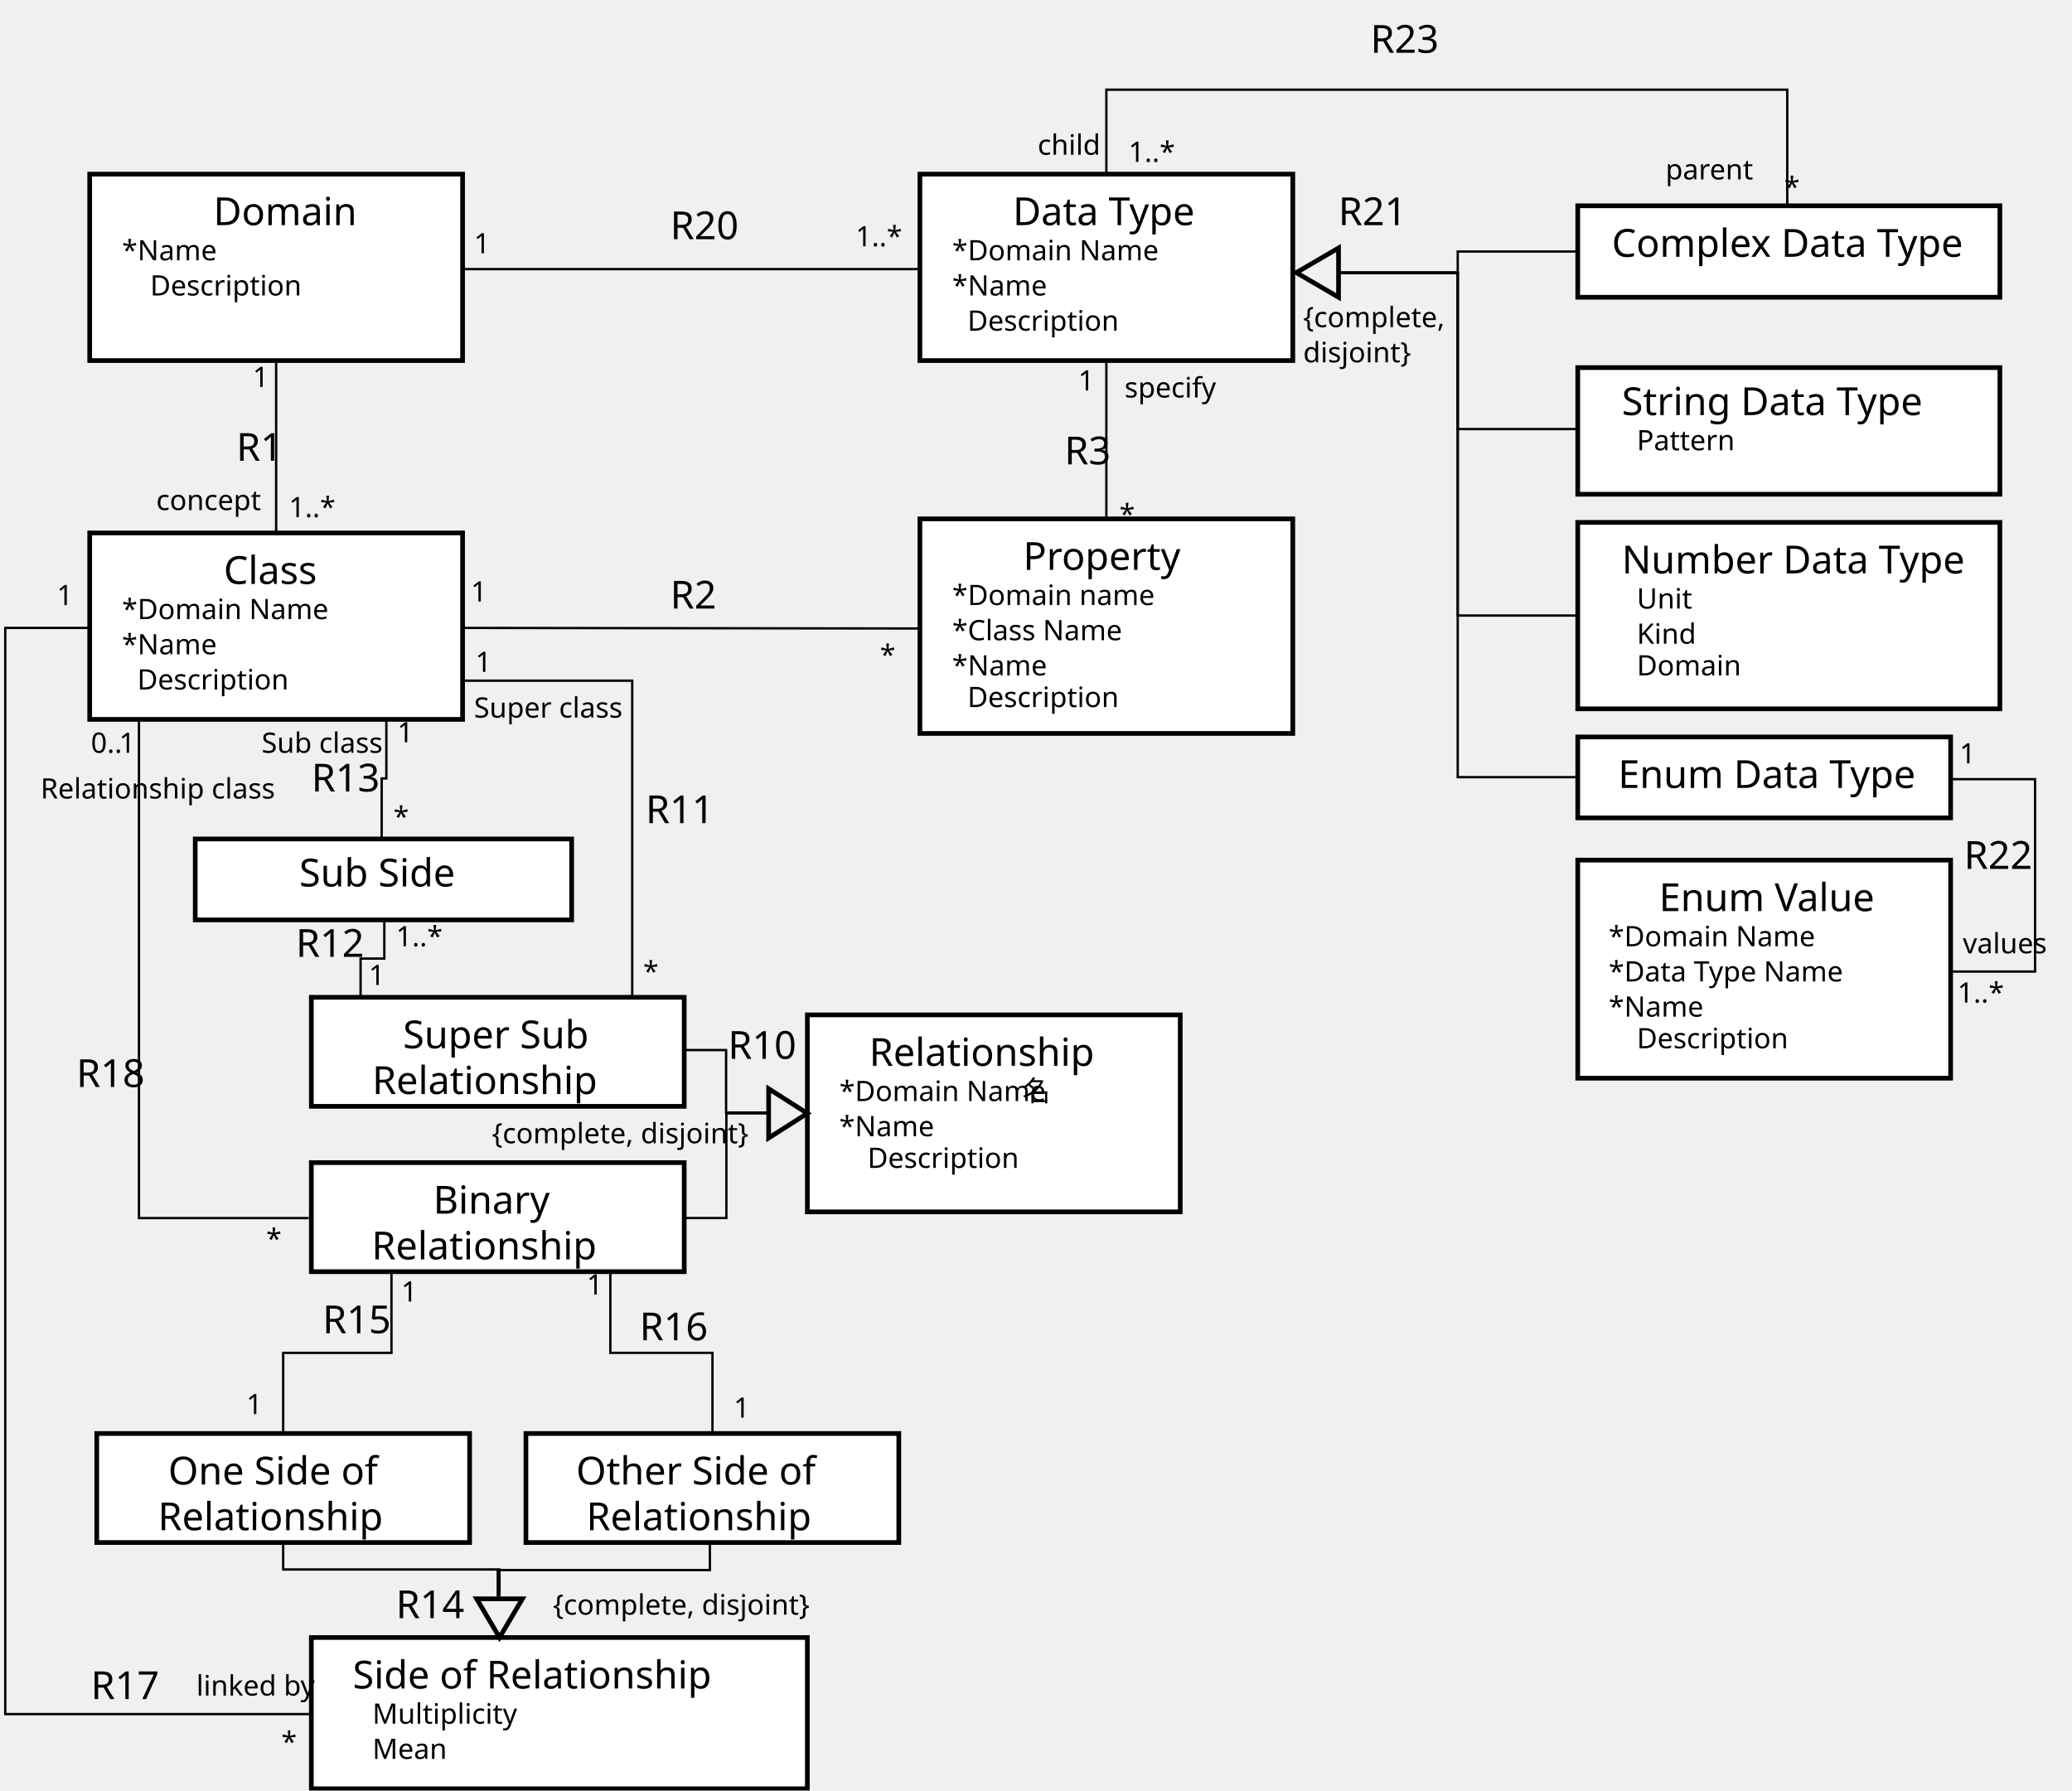
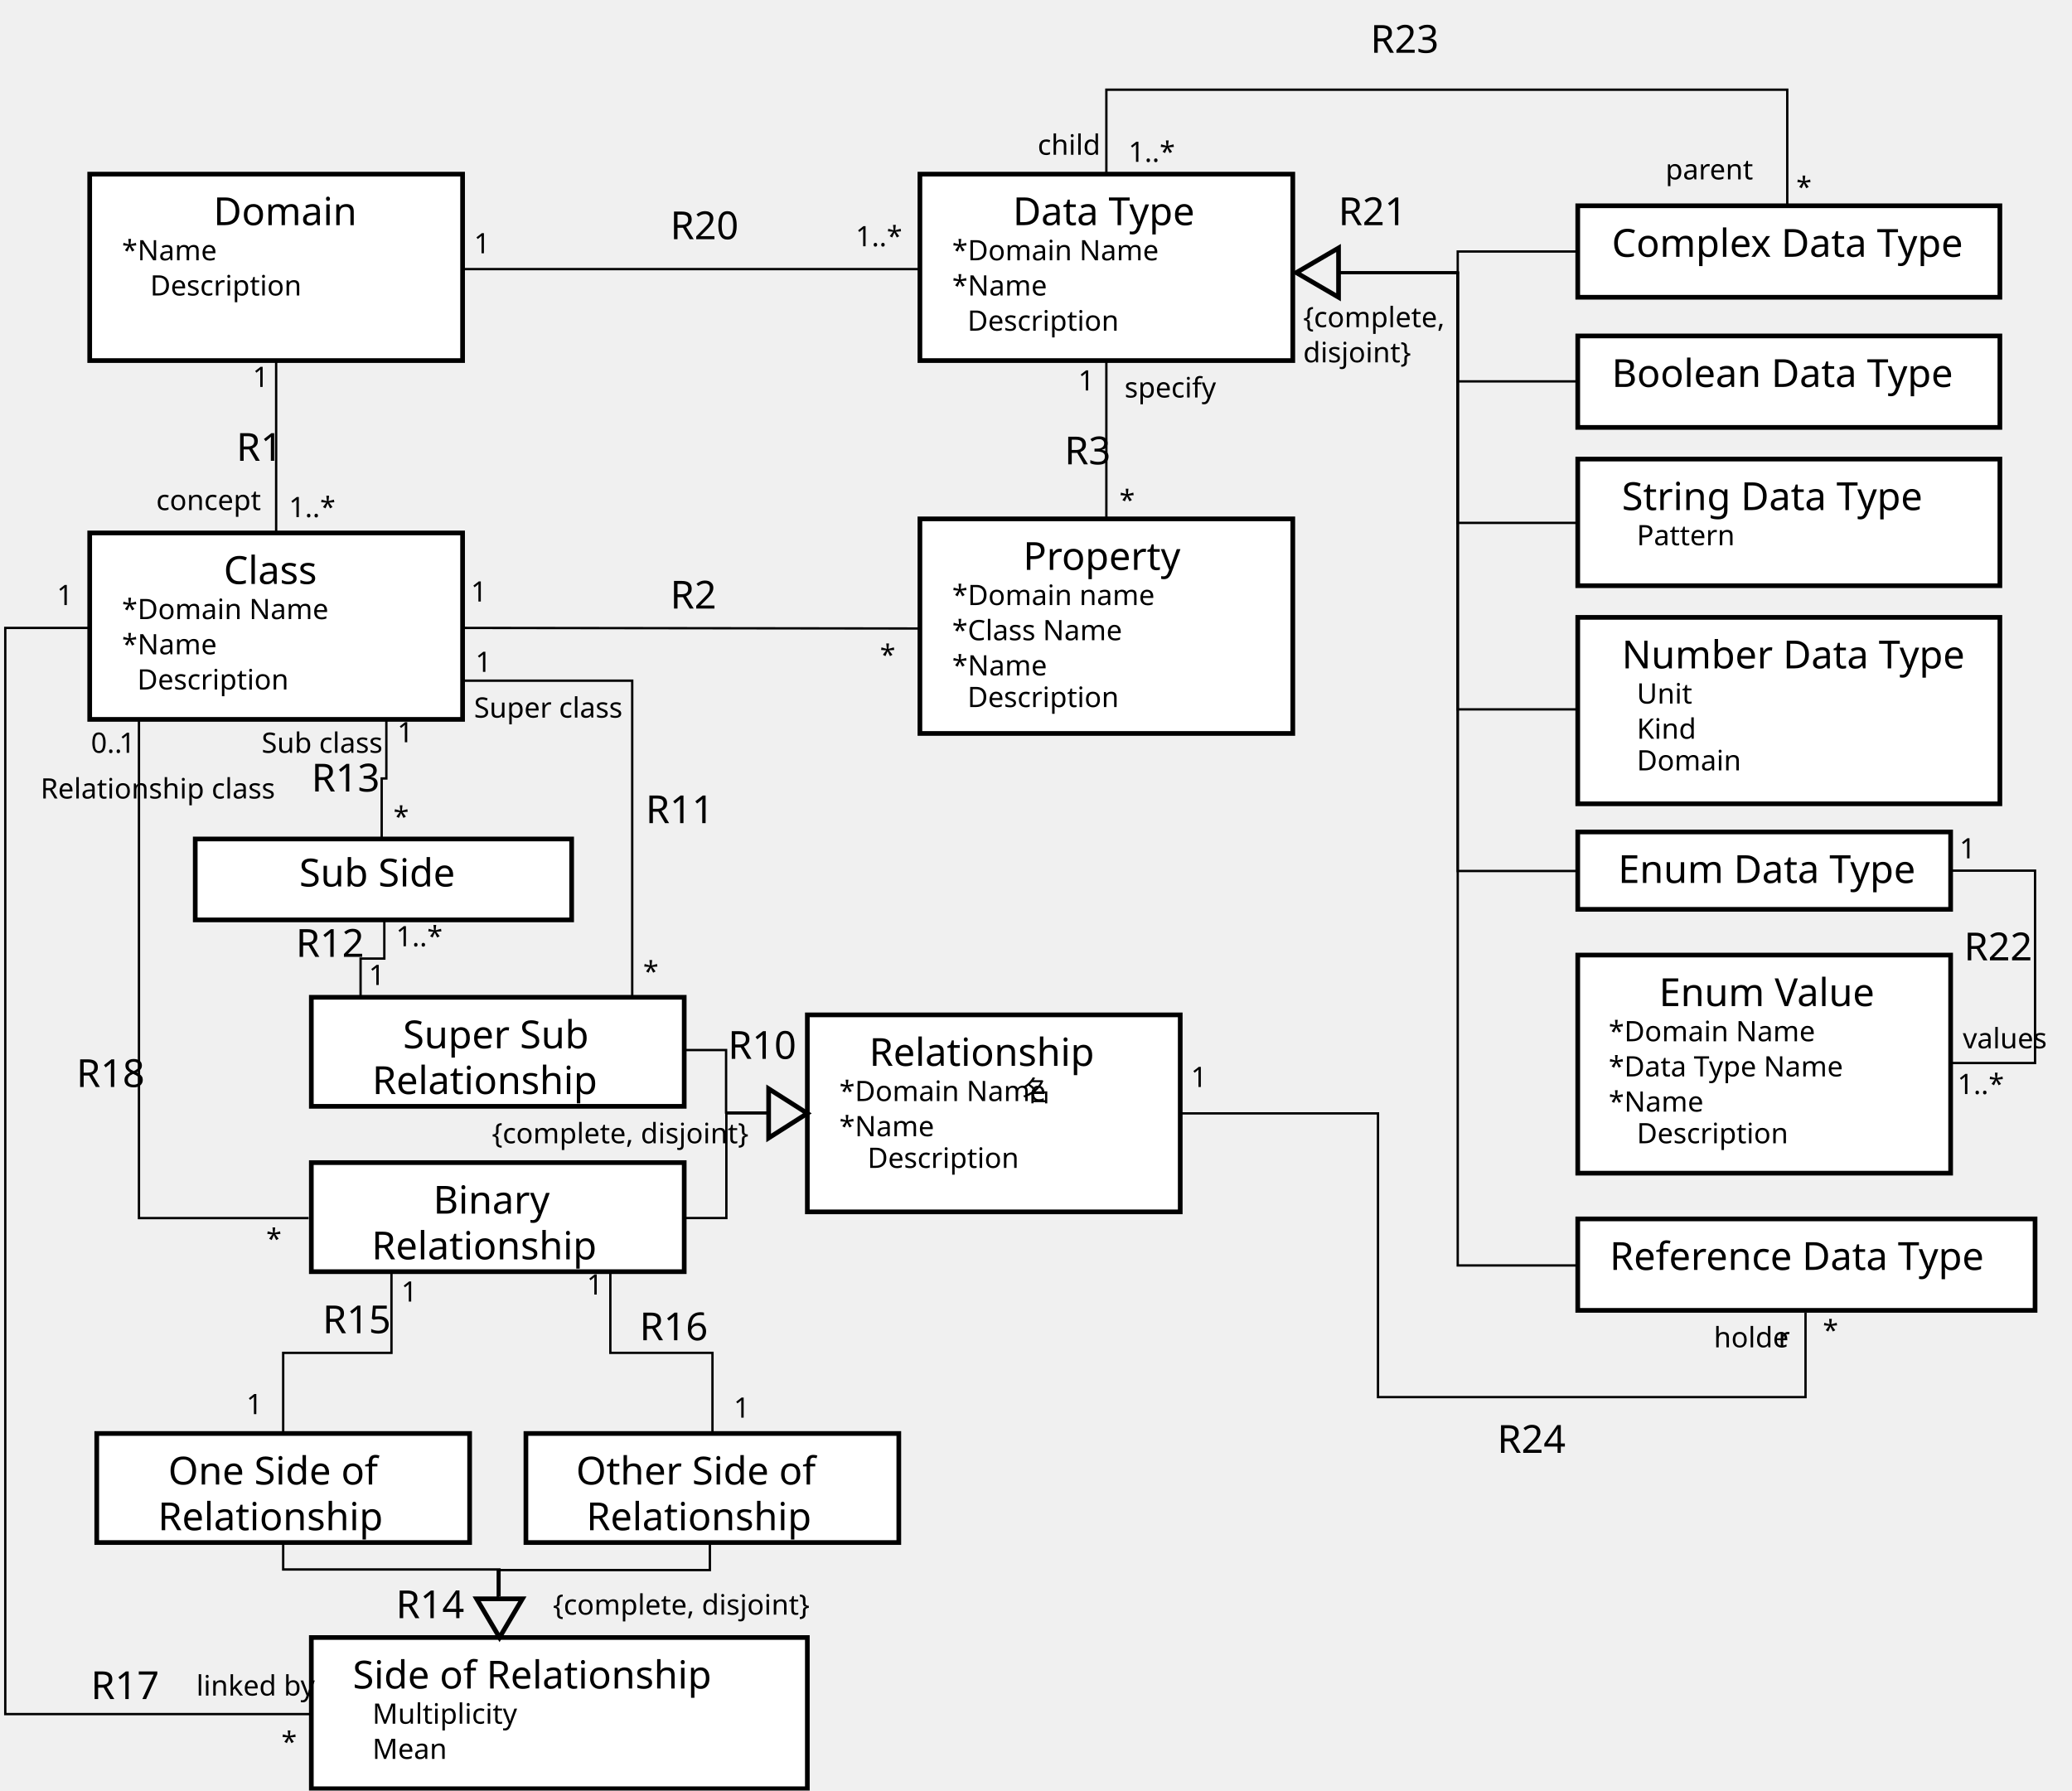
<svg xmlns="http://www.w3.org/2000/svg" width="589" height="509" overflow="hidden">
  <defs>
    <clipPath id="clip0">
      <rect x="84" y="68" width="589" height="509" />
    </clipPath>
  </defs>
  <g clip-path="url(#clip0)" transform="translate(-84 -68)">
    <rect x="109.5" y="117.5" width="106" height="53" stroke="#000000" stroke-width="1.333" stroke-miterlimit="8" fill="#FFFFFF" />
    <text font-family="Consolas,Consolas_MSFontService,sans-serif" font-weight="400" font-size="11" transform="translate(144.674 132)">Domain<tspan font-size="8" x="-26" y="10">*Name</tspan>
      <tspan font-size="8" x="-18" y="20">Description</tspan>
    </text>
    <path d="M0 0 0 48.861" stroke="#000000" stroke-width="0.667" stroke-miterlimit="8" fill="none" fill-rule="evenodd" transform="matrix(-1 0 0 1 162.5 170.5)" />
    <text font-family="Calibri,Calibri_MSFontService,sans-serif" font-weight="400" font-size="11" transform="translate(151.196 199)">R1<tspan font-size="8" x="4.623" y="-21">1</tspan>
      <tspan font-size="8" x="14.911" y="16">1..*</tspan>
    </text>
    <rect x="109.5" y="219.5" width="106" height="53" stroke="#000000" stroke-width="1.333" stroke-miterlimit="8" fill="#FFFFFF" />
    <text font-family="Consolas,Consolas_MSFontService,sans-serif" font-weight="400" font-size="11" transform="translate(147.587 234)">Class<tspan font-size="8" x="-28.913" y="10">*Domain Name</tspan>
      <tspan font-size="8" x="-28.913" y="20">*Name</tspan>
      <tspan font-size="8" x="-24.58" y="30">Description</tspan>
    </text>
    <rect x="345.5" y="215.5" width="106" height="61" stroke="#000000" stroke-width="1.333" stroke-miterlimit="8" fill="#FFFFFF" />
    <text font-family="Consolas,Consolas_MSFontService,sans-serif" font-weight="400" font-size="11" transform="translate(374.84 230)">Property<tspan font-size="8" x="-20.167" y="10">*Domain name</tspan>
      <tspan font-size="8" x="-20.167" y="20">*Class Name</tspan>
      <tspan font-size="8" x="-20.167" y="30">*Name</tspan>
      <tspan font-size="8" x="-15.833" y="39">Description</tspan>
      <tspan font-family="Calibri,Calibri_MSFontService,sans-serif" font-size="8" x="-246.437" y="-17">concept</tspan>
    </text>
    <path d="M345.245 246.663 215.5 246.5" stroke="#000000" stroke-width="0.667" stroke-miterlimit="8" fill="none" fill-rule="evenodd" />
    <text font-family="Calibri,Calibri_MSFontService,sans-serif" font-weight="400" font-size="11" transform="translate(274.532 241)">R2<tspan font-size="8" x="-56.695" y="-2">1</tspan>
      <tspan font-size="8" x="59.605" y="16">*</tspan>
    </text>
    <rect x="345.5" y="117.5" width="106" height="53" stroke="#000000" stroke-width="1.333" stroke-miterlimit="8" fill="#FFFFFF" />
    <text font-family="Consolas,Consolas_MSFontService,sans-serif" font-weight="400" font-size="11" transform="translate(371.92 132)">Data Type<tspan font-size="8" x="-17.247" y="10">*Domain Name</tspan>
      <tspan font-size="8" x="-17.247" y="20">*Name</tspan>
      <tspan font-size="8" x="-12.913" y="30">Description</tspan>
    </text>
    <path d="M0 0 129.744 0" stroke="#000000" stroke-width="0.667" stroke-miterlimit="8" fill="none" fill-rule="evenodd" transform="matrix(-1 0 0 1 345.244 144.5)" />
    <text font-family="Calibri,Calibri_MSFontService,sans-serif" font-weight="400" font-size="11" transform="translate(386.6 200)">R3<tspan font-size="8" x="3.891" y="-21">1</tspan>
      <tspan font-size="8" x="17.073" y="-19">specify</tspan>
-       <tspan font-size="8" x="15.605" y="17">*</tspan>
+       <tspan font-size="8" x="15.605" y="13">*</tspan>
    </text>
    <path d="M398.5 170.5 398.5 215.243" stroke="#000000" stroke-width="0.667" stroke-miterlimit="8" fill="none" fill-rule="evenodd" />
    <text font-family="Calibri,Calibri_MSFontService,sans-serif" font-weight="400" font-size="11" transform="translate(274.532 136)">R20<tspan font-size="8" x="-55.807" y="4">1</tspan>
      <tspan font-size="8" x="52.676" y="2">1..*</tspan>
    </text>
-     <rect x="532.5" y="172.5" width="120" height="36" stroke="#000000" stroke-width="1.333" stroke-miterlimit="8" fill="#FFFFFF" />
-     <text font-family="Consolas,Consolas_MSFontService,sans-serif" font-weight="400" font-size="11" transform="translate(545.032 186)">String Data Type<tspan font-size="8" x="4.253" y="10">Pattern</tspan>
+     <rect x="532.5" y="198.5" width="120" height="36" stroke="#000000" stroke-width="1.333" stroke-miterlimit="8" fill="#FFFFFF" />
+     <text font-family="Consolas,Consolas_MSFontService,sans-serif" font-weight="400" font-size="11" transform="translate(545.032 213)">String Data Type<tspan font-size="8" x="4.253" y="10">Pattern</tspan>
    </text>
-     <rect x="532.5" y="216.5" width="120" height="53" stroke="#000000" stroke-width="1.333" stroke-miterlimit="8" fill="#FFFFFF" />
-     <text font-family="Consolas,Consolas_MSFontService,sans-serif" font-weight="400" font-size="11" transform="translate(545.032 231)">Number Data Type<tspan font-size="8" x="4.253" y="10">Unit</tspan>
+     <rect x="532.5" y="243.5" width="120" height="53" stroke="#000000" stroke-width="1.333" stroke-miterlimit="8" fill="#FFFFFF" />
+     <text font-family="Consolas,Consolas_MSFontService,sans-serif" font-weight="400" font-size="11" transform="translate(545.032 258)">Number Data Type<tspan font-size="8" x="4.253" y="10">Unit</tspan>
      <tspan font-size="8" x="4.253" y="20">Kind</tspan>
      <tspan font-size="8" x="4.253" y="29">Domain</tspan>
    </text>
-     <rect x="532.5" y="277.5" width="106" height="23" stroke="#000000" stroke-width="1.333" stroke-miterlimit="8" fill="#FFFFFF" />
-     <text font-family="Consolas,Consolas_MSFontService,sans-serif" font-weight="400" font-size="11" transform="translate(543.98 292)">Enum Data Type<tspan font-family="Calibri,Calibri_MSFontService,sans-serif" font-size="8" x="-89.524" y="-131">{complete, </tspan>
-       <tspan font-family="Calibri,Calibri_MSFontService,sans-serif" font-size="8" x="-89.524" y="-121">disjoint}</tspan>
+     <rect x="532.5" y="304.5" width="106" height="22" stroke="#000000" stroke-width="1.333" stroke-miterlimit="8" fill="#FFFFFF" />
+     <text font-family="Consolas,Consolas_MSFontService,sans-serif" font-weight="400" font-size="11" transform="translate(543.98 319)">Enum Data Type<tspan font-family="Calibri,Calibri_MSFontService,sans-serif" font-size="8" x="-89.524" y="-158">{complete, </tspan>
+       <tspan font-family="Calibri,Calibri_MSFontService,sans-serif" font-size="8" x="-89.524" y="-148">disjoint}</tspan>
    </text>
    <path d="M464.5 152.5 452.5 145.5 464.5 138.5Z" stroke="#000000" stroke-width="1.333" stroke-miterlimit="8" fill="none" fill-rule="evenodd" />
-     <path d="M532.268 189.968 498.384 189.968 498.384 145.5 464.5 145.5" stroke="#000000" stroke-width="0.667" stroke-miterlimit="8" fill="none" fill-rule="evenodd" />
-     <path d="M532.268 242.98 498.384 242.98 498.384 145.5 464.5 145.5" stroke="#000000" stroke-width="0.667" stroke-miterlimit="8" fill="none" fill-rule="evenodd" />
-     <path d="M532.268 288.926 498.384 288.926 498.384 145.5 464.5 145.5" stroke="#000000" stroke-width="0.667" stroke-miterlimit="8" fill="none" fill-rule="evenodd" />
+     <path d="M532.268 216.641 498.384 216.641 498.384 145.5 464.5 145.5" stroke="#000000" stroke-width="0.667" stroke-miterlimit="8" fill="none" fill-rule="evenodd" />
+     <path d="M532.268 269.653 498.384 269.653 498.384 145.5 464.5 145.5" stroke="#000000" stroke-width="0.667" stroke-miterlimit="8" fill="none" fill-rule="evenodd" />
+     <path d="M532.268 315.599 498.384 315.599 498.384 145.5 464.5 145.5" stroke="#000000" stroke-width="0.667" stroke-miterlimit="8" fill="none" fill-rule="evenodd" />
    <text font-family="Calibri,Calibri_MSFontService,sans-serif" font-weight="400" font-size="11" transform="translate(464.453 132)">R21</text>
-     <rect x="532.5" y="312.5" width="106" height="62" stroke="#000000" stroke-width="1.333" stroke-miterlimit="8" fill="#FFFFFF" />
-     <text font-family="Consolas,Consolas_MSFontService,sans-serif" font-weight="400" font-size="11" transform="translate(555.618 327)">Enum Value<tspan font-size="8" x="-14.333" y="10">*Domain Name</tspan>
+     <rect x="532.5" y="339.5" width="106" height="62" stroke="#000000" stroke-width="1.333" stroke-miterlimit="8" fill="#FFFFFF" />
+     <text font-family="Consolas,Consolas_MSFontService,sans-serif" font-weight="400" font-size="11" transform="translate(555.618 354)">Enum Value<tspan font-size="8" x="-14.333" y="10">*Domain Name</tspan>
      <tspan font-size="8" x="-14.333" y="20">*Data Type Name</tspan>
      <tspan font-size="8" x="-14.333" y="30">*Name</tspan>
      <tspan font-size="8" x="-6.333" y="39">Description</tspan>
    </text>
-     <path d="M0 0 24 0 24 54.686 0 54.686" stroke="#000000" stroke-width="0.667" stroke-miterlimit="8" fill="none" fill-rule="evenodd" transform="matrix(1 0 0 -1 638.5 344.186)" />
-     <text font-family="Calibri,Calibri_MSFontService,sans-serif" font-weight="400" font-size="8" transform="translate(641.016 285)">1<tspan font-size="8" x="-0.599" y="68">1..*</tspan>
+     <path d="M0 0 24 0 24 54.686 0 54.686" stroke="#000000" stroke-width="0.667" stroke-miterlimit="8" fill="none" fill-rule="evenodd" transform="matrix(1 0 0 -1 638.5 370.186)" />
+     <text font-family="Calibri,Calibri_MSFontService,sans-serif" font-weight="400" font-size="8" transform="translate(641.016 312)">1<tspan font-size="8" x="-0.599" y="67">1..*</tspan>
      <tspan font-size="8" x="0.943" y="54">values</tspan>
-       <tspan font-size="11" x="1.287" y="30">R22</tspan>
+       <tspan font-size="11" x="1.287" y="29">R22</tspan>
    </text>
    <rect x="313.5" y="356.5" width="106" height="56" stroke="#000000" stroke-width="1.333" stroke-miterlimit="8" fill="#FFFFFF" />
    <text font-family="Consolas,Consolas_MSFontService,sans-serif" font-weight="400" font-size="11" transform="translate(331.095 371)">Relationship<tspan font-size="8" x="-8.5" y="10">*Domain Name</tspan>
      <tspan font-family="Yu Gothic,Yu Gothic_MSFontService,sans-serif" font-size="8" x="43.5" y="10">名</tspan>
      <tspan font-size="8" x="-8.5" y="20">*Name</tspan>
      <tspan font-size="8" x="-0.5" y="29">Description</tspan>
    </text>
    <rect x="172.5" y="533.5" width="141" height="43" stroke="#000000" stroke-width="1.333" stroke-miterlimit="8" fill="#FFFFFF" />
    <text font-family="Consolas,Consolas_MSFontService,sans-serif" font-weight="400" font-size="11" transform="translate(184.272 548)">Side of Relationship<tspan font-size="8" x="5.587" y="10">Multiplicity</tspan>
      <tspan font-size="8" x="5.587" y="20">Mean</tspan>
    </text>
    <rect x="172.5" y="398.5" width="106" height="31" stroke="#000000" stroke-width="1.333" stroke-miterlimit="8" fill="#FFFFFF" />
    <text font-family="Consolas,Consolas_MSFontService,sans-serif" font-weight="400" font-size="11" transform="translate(207.154 413)">Binary <tspan font-size="11" x="-17.5" y="13">Relationship</tspan>
    </text>
    <rect x="172.5" y="351.5" width="106" height="31" stroke="#000000" stroke-width="1.333" stroke-miterlimit="8" fill="#FFFFFF" />
    <text font-family="Consolas,Consolas_MSFontService,sans-serif" font-weight="400" font-size="11" transform="translate(198.563 366)">Super Sub <tspan font-size="11" x="-8.747" y="13">Relationship</tspan>
    </text>
    <path d="M0 11 7 0 14 11Z" stroke="#000000" stroke-width="1.333" stroke-miterlimit="8" fill="none" fill-rule="evenodd" transform="matrix(-6.12323e-17 -1 -1 6.12323e-17 313.5 391.5)" />
    <path d="M302.304 384.267 290.402 384.267 290.402 366.5 278.5 366.5" stroke="#000000" stroke-width="0.667" stroke-miterlimit="8" fill="none" fill-rule="evenodd" />
    <path d="M0 0 11.983 0 11.983 29.749 23.966 29.749" stroke="#000000" stroke-width="0.667" stroke-miterlimit="8" fill="none" fill-rule="evenodd" transform="matrix(-1 1.22465e-16 1.22465e-16 1 302.466 384.5)" />
    <text font-family="Calibri,Calibri_MSFontService,sans-serif" font-weight="400" font-size="8" transform="translate(223.824 393)">{complete, disjoint}<tspan font-size="11" x="67.125" y="-24">R10</tspan>
    </text>
    <path d="M0 0 89.885 0 89.885 48.216" stroke="#000000" stroke-width="0.667" stroke-miterlimit="8" fill="none" fill-rule="evenodd" transform="matrix(-1.83697e-16 -1 -1 1.83697e-16 263.716 351.385)" />
    <path d="M171.741 414.269 123.5 414.269 123.5 272.5" stroke="#000000" stroke-width="0.667" stroke-miterlimit="8" fill="none" fill-rule="evenodd" />
    <path d="M172.686 555.27 85.5 555.27 85.5 246.5 109.5 246.5" stroke="#000000" stroke-width="0.667" stroke-miterlimit="8" fill="none" fill-rule="evenodd" />
    <path d="M164.5 475.665 164.5 452.582 195.281 452.582 195.281 429.5" stroke="#000000" stroke-width="0.667" stroke-miterlimit="8" fill="none" fill-rule="evenodd" />
    <path d="M0 0 23.081 0 23.081 29.03 46.163 29.03" stroke="#000000" stroke-width="0.667" stroke-miterlimit="8" fill="none" fill-rule="evenodd" transform="matrix(-1.83697e-16 -1 -1 1.83697e-16 286.53 475.663)" />
    <text font-family="Calibri,Calibri_MSFontService,sans-serif" font-weight="400" font-size="11" transform="translate(267.538 302)">R11<tspan font-size="11" x="-99.438" y="38">R12</tspan>
      <tspan font-size="8" x="-48.408" y="-43">1</tspan>
      <tspan font-size="8" x="-48.79" y="-30">Super class</tspan>
      <tspan font-size="8" x="-70.985" y="35">1..*</tspan>
      <tspan font-size="8" x="-109.171" y="-20">Sub class</tspan>
      <tspan font-size="8" x="-71.705" y="1">*</tspan>
    </text>
    <rect x="139.5" y="306.5" width="107" height="23" stroke="#000000" stroke-width="1.333" stroke-miterlimit="8" fill="#FFFFFF" />
    <text font-family="Consolas,Consolas_MSFontService,sans-serif" font-weight="400" font-size="11" transform="translate(169.067 320)">Sub Side</text>
    <path d="M186.5 351.491 186.5 340.496 193.249 340.496 193.249 329.5" stroke="#000000" stroke-width="0.667" stroke-miterlimit="8" fill="none" fill-rule="evenodd" />
    <path d="M192.5 306.091 192.5 289.296 193.827 289.296 193.827 272.5" stroke="#000000" stroke-width="0.667" stroke-miterlimit="8" fill="none" fill-rule="evenodd" />
    <text font-family="Calibri,Calibri_MSFontService,sans-serif" font-weight="400" font-size="8" transform="translate(266.81 347)">*<tspan font-size="8" x="-69.888" y="-68">1</tspan>
      <tspan font-size="8" x="-77.991" y="1">1</tspan>
      <tspan font-size="11" x="-94.269" y="-54">R13</tspan>
      <tspan font-size="8" x="-16.018" y="89">1</tspan>
      <tspan font-size="8" x="-68.767" y="91">1</tspan>
      <tspan font-size="8" x="25.746" y="124">1</tspan>
      <tspan font-size="8" x="-112.789" y="123">1</tspan>
    </text>
    <path d="M0 11 6.5 0 13 11Z" stroke="#000000" stroke-width="1.333" stroke-miterlimit="8" fill="none" fill-rule="evenodd" transform="matrix(1 -1.22465e-16 -1.22465e-16 -1 219.5 533.5)" />
    <rect x="111.5" y="475.5" width="106" height="31" stroke="#000000" stroke-width="1.333" stroke-miterlimit="8" fill="#FFFFFF" />
    <text font-family="Consolas,Consolas_MSFontService,sans-serif" font-weight="400" font-size="11" transform="translate(131.813 490)">One Side of <tspan font-size="11" x="-2.913" y="13">Relationship</tspan>
    </text>
    <rect x="233.5" y="475.5" width="106" height="31" stroke="#000000" stroke-width="1.333" stroke-miterlimit="8" fill="#FFFFFF" />
    <text font-family="Consolas,Consolas_MSFontService,sans-serif" font-weight="400" font-size="11" transform="translate(247.763 490)">Other Side of <tspan font-size="11" x="2.92" y="13">Relationship</tspan>
    </text>
    <path d="M285.793 506.5 285.793 514.325 225.5 514.325 225.5 522.151" stroke="#000000" stroke-width="0.667" stroke-miterlimit="8" fill="none" fill-rule="evenodd" />
    <path d="M0 0 7.653 0 7.653 61.487 15.306 61.487" stroke="#000000" stroke-width="0.667" stroke-miterlimit="8" fill="none" fill-rule="evenodd" transform="matrix(1.83697e-16 1 1 -1.83697e-16 164.5 506.5)" />
    <text font-family="Calibri,Calibri_MSFontService,sans-serif" font-weight="400" font-size="8" transform="translate(241.174 527)">{complete, disjoint}<tspan font-size="11" x="-44.621" y="1">R14</tspan>
      <tspan font-size="11" x="-65.476" y="-80">R15</tspan>
      <tspan font-size="11" x="24.636" y="-78">R16</tspan>
      <tspan font-size="8" x="-81.516" y="-104">*</tspan>
      <tspan font-size="8" x="-131.323" y="-245">0..</tspan>
      <tspan font-size="8" x="-123.323" y="-245">1</tspan>
      <tspan font-size="8" x="-77.189" y="39">*</tspan>
      <tspan font-size="8" x="-145.651" y="-232">Relationship class</tspan>
      <tspan font-size="11" x="-131.341" y="24">R17</tspan>
      <tspan font-size="11" x="-135.453" y="-150">R18</tspan>
      <tspan font-size="8" x="-141.029" y="-287">1</tspan>
      <tspan font-size="8" x="-101.375" y="23">linked by</tspan>
    </text>
    <rect x="532.5" y="126.5" width="120" height="26" stroke="#000000" stroke-width="1.333" stroke-miterlimit="8" fill="#FFFFFF" />
    <text font-family="Consolas,Consolas_MSFontService,sans-serif" font-weight="400" font-size="11" transform="translate(542.177 141)">Complex Data Type</text>
    <path d="M0 0 33.884 0 33.884 6.128 67.767 6.128" stroke="#000000" stroke-width="0.667" stroke-miterlimit="8" fill="none" fill-rule="evenodd" transform="matrix(-1 1.22465e-16 1.22465e-16 1 532.267 139.5)" />
    <path d="M0 0 32.704 0 32.704 193.559 8.704 193.559" stroke="#000000" stroke-width="0.667" stroke-miterlimit="8" fill="none" fill-rule="evenodd" transform="matrix(-1.83697e-16 -1 -1 1.83697e-16 592.059 126.204)" />
-     <text font-family="Calibri,Calibri_MSFontService,sans-serif" font-weight="400" font-size="8" transform="translate(591.206 124)">*<tspan font-size="8" x="-186.437" y="-10">1..*</tspan>
-       <tspan font-size="8" x="-33.76" y="-5">parent</tspan>
-       <tspan font-size="8" x="-212.233" y="-12">child</tspan>
-       <tspan font-size="11" x="-117.626" y="-41">R23</tspan>
+     <text font-family="Calibri,Calibri_MSFontService,sans-serif" font-weight="400" font-size="8" transform="translate(594.604 124)">*<tspan font-size="8" x="-189.836" y="-10">1..*</tspan>
+       <tspan font-size="8" x="-37.158" y="-5">parent</tspan>
+       <tspan font-size="8" x="-215.632" y="-12">child</tspan>
+       <tspan font-size="11" x="-121.024" y="-41">R23</tspan>
+     </text>
+     <rect x="532.5" y="163.5" width="120" height="26" stroke="#000000" stroke-width="1.333" stroke-miterlimit="8" fill="#FFFFFF" />
+     <text font-family="Consolas,Consolas_MSFontService,sans-serif" font-weight="400" font-size="11" transform="translate(542.177 178)">Boolean Data Type</text>
+     <path d="M532.267 176.415 498.384 176.415 498.384 145.5 464.5 145.5" stroke="#000000" stroke-width="0.667" stroke-miterlimit="8" fill="none" fill-rule="evenodd" />
+     <rect x="532.5" y="414.5" width="130" height="26" stroke="#000000" stroke-width="1.333" stroke-miterlimit="8" fill="#FFFFFF" />
+     <text font-family="Consolas,Consolas_MSFontService,sans-serif" font-weight="400" font-size="11" transform="translate(541.587 429)">Reference Data Type</text>
+     <path d="M532.267 427.729 498.384 427.729 498.384 145.5 464.5 145.5" stroke="#000000" stroke-width="0.667" stroke-miterlimit="8" fill="none" fill-rule="evenodd" />
+     <path d="M0 0-24 0-24 121.535 56.653 121.535 56.653 177.752" stroke="#000000" stroke-width="0.667" stroke-miterlimit="8" fill="none" fill-rule="evenodd" transform="matrix(-6.12323e-17 -1 -1 6.12323e-17 597.252 441.154)" />
+     <text font-family="Calibri,Calibri_MSFontService,sans-serif" font-weight="400" font-size="8" transform="translate(602.153 449)">*<tspan font-size="8" x="-179.631" y="-72">1</tspan>
+       <tspan font-size="8" x="-30.971" y="2">holde</tspan>
+       <tspan font-size="8" x="-12.638" y="2">r</tspan>
+       <tspan font-size="11" x="-92.525" y="32">R24</tspan>
    </text>
  </g>
</svg>
